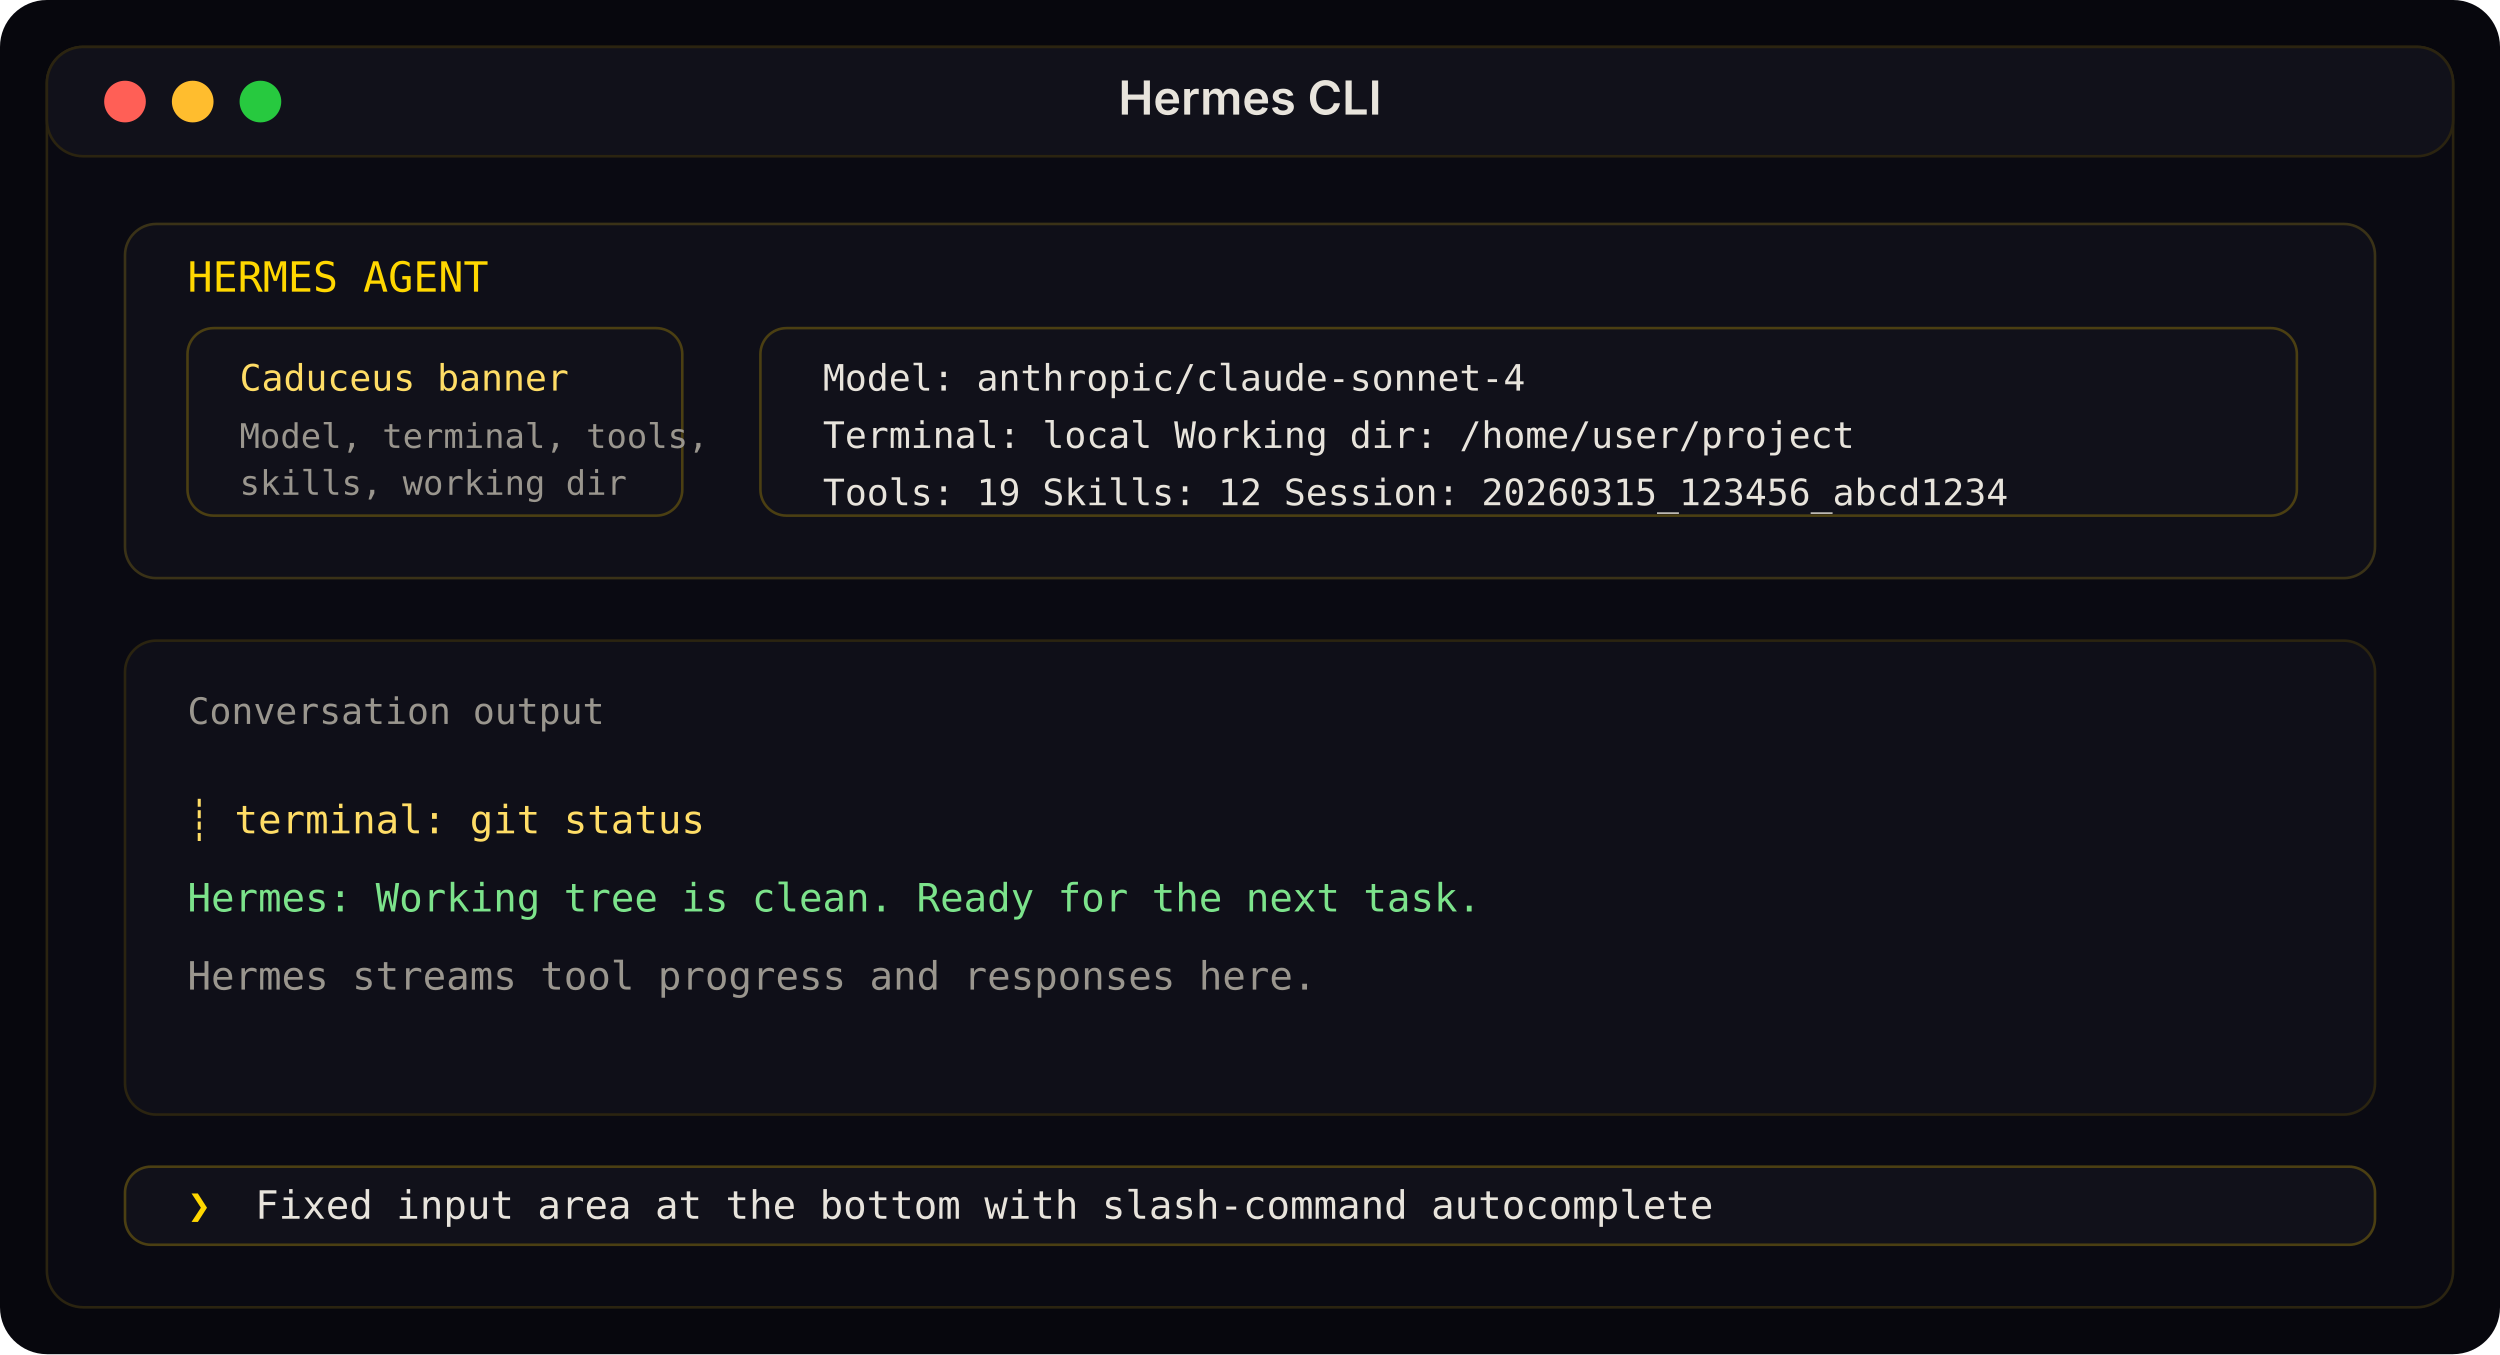
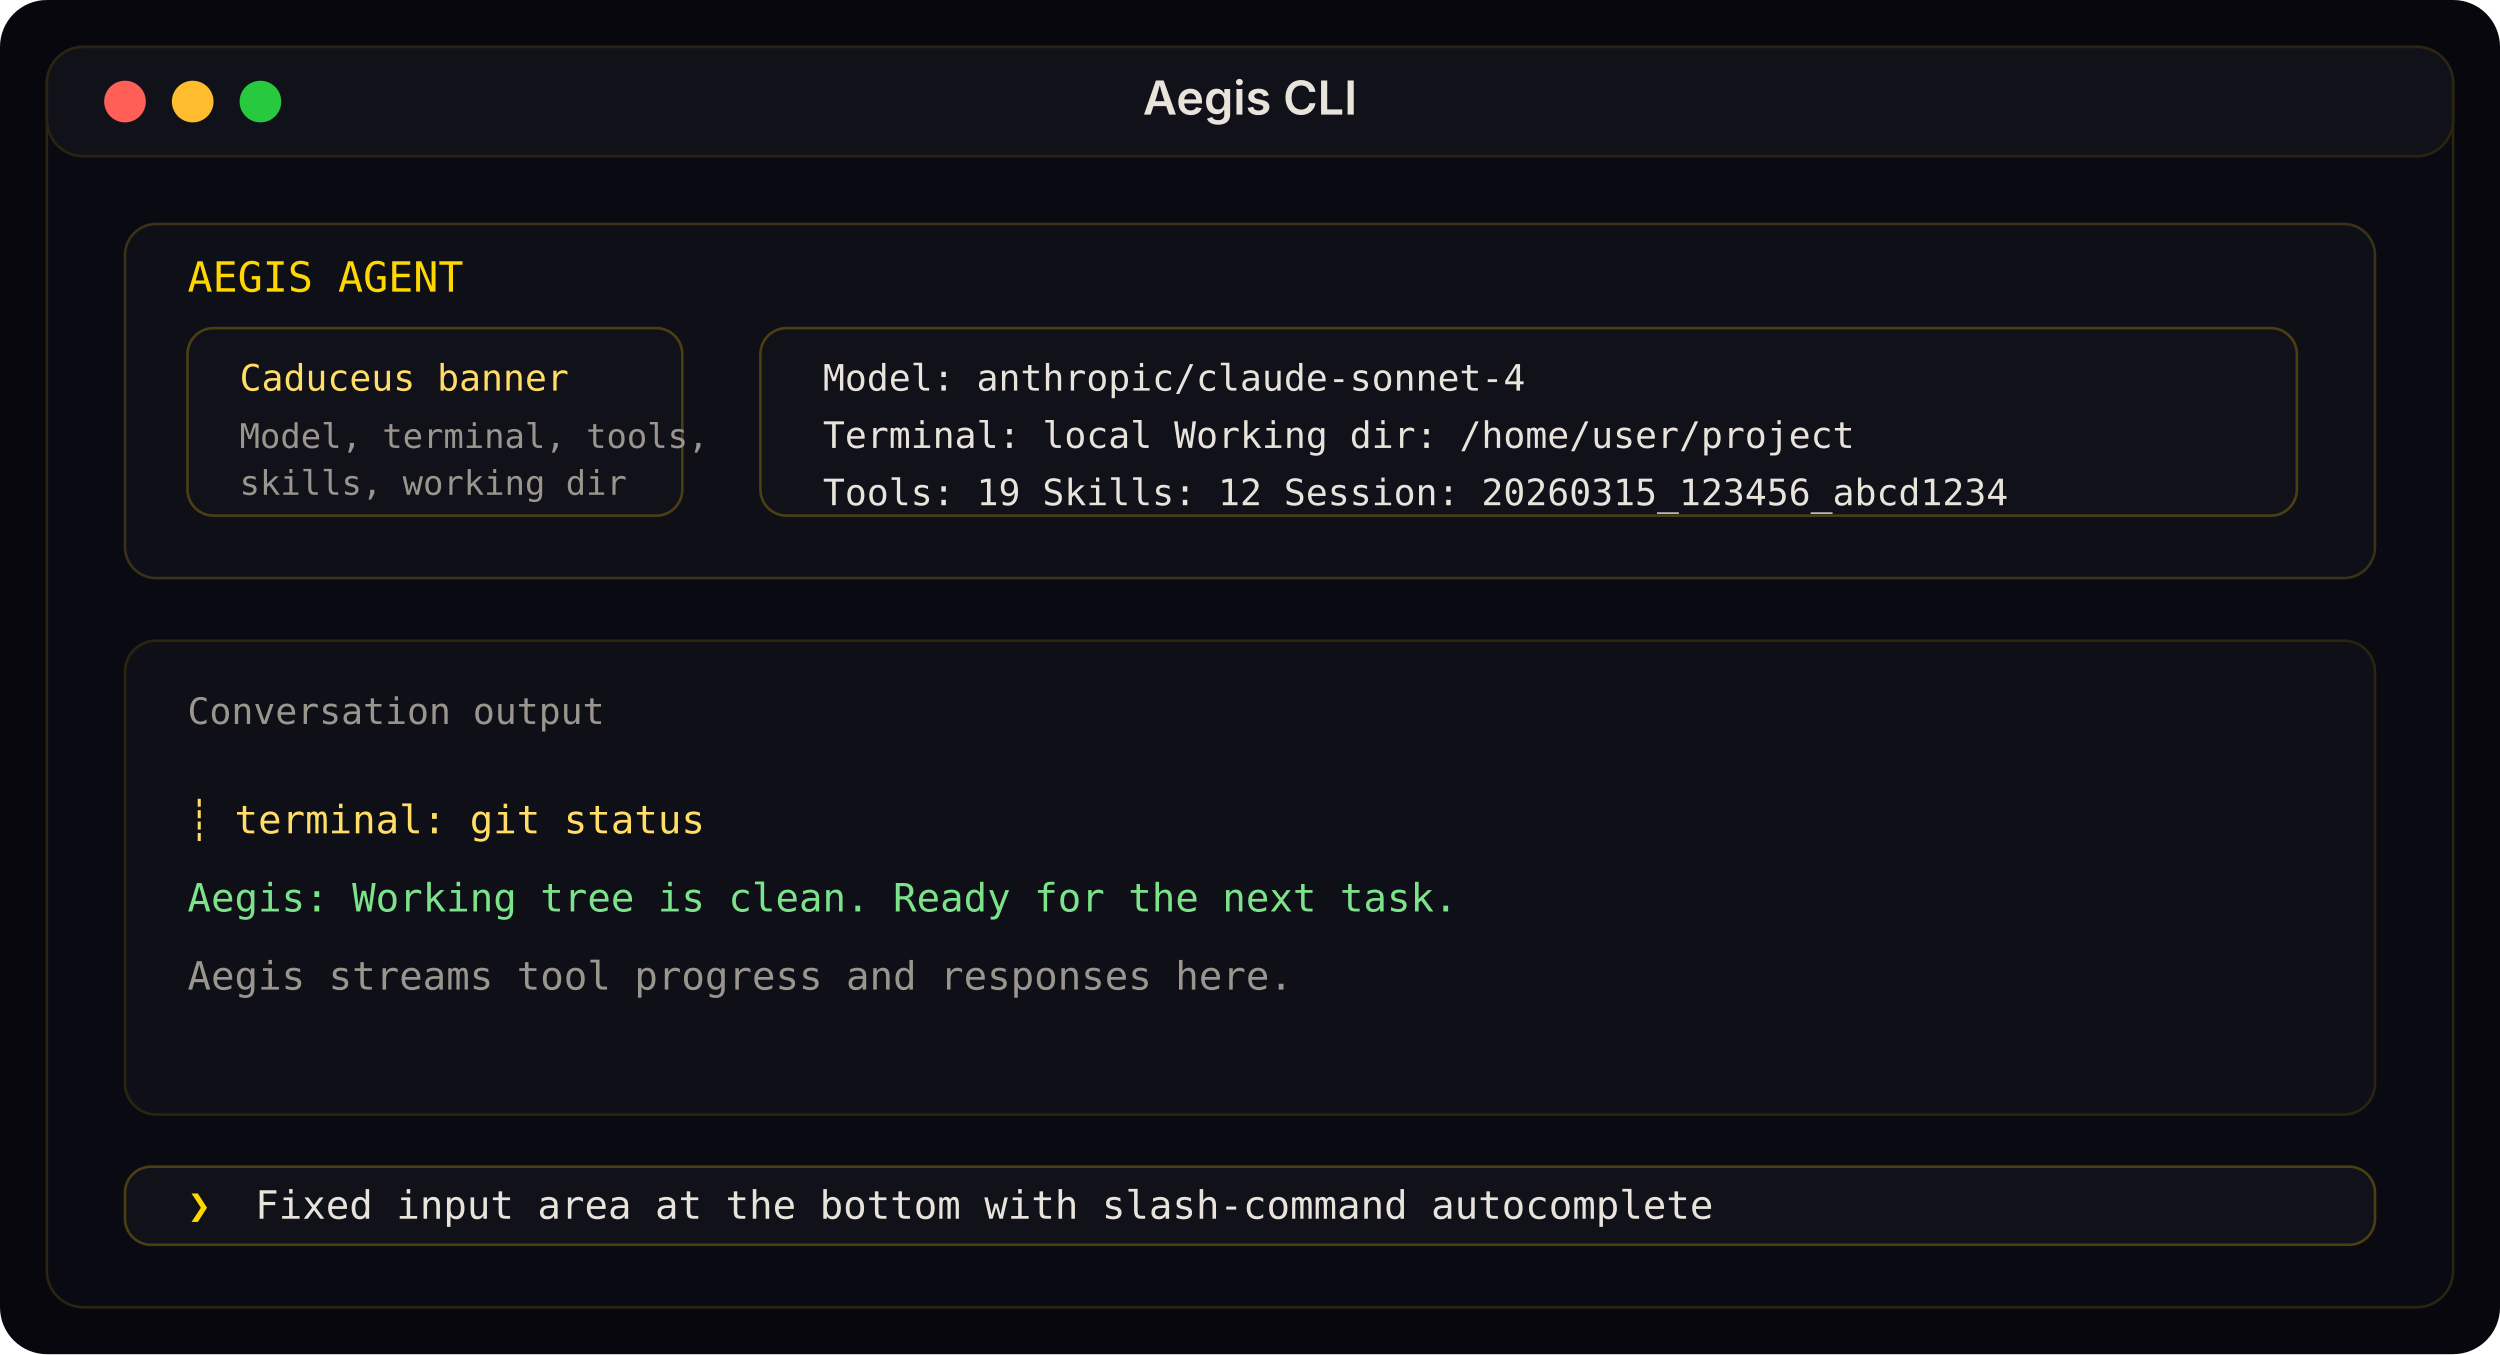
<svg xmlns="http://www.w3.org/2000/svg" width="960" height="520" viewBox="0 0 960 520" role="img" aria-labelledby="title desc">
  <rect width="960" height="520" rx="18" fill="#07070d" />
  <rect x="18" y="18" width="924" height="484" rx="14" fill="#0a0a12" stroke="#2b2410" />
  <rect x="18" y="18" width="924" height="42" rx="14" fill="#11111a" stroke="#2b2410" />
  <circle cx="48" cy="39" r="8" fill="#ff5f56" />
  <circle cx="74" cy="39" r="8" fill="#ffbd2e" />
  <circle cx="100" cy="39" r="8" fill="#27c93f" />
-   <text x="480" y="44" text-anchor="middle" fill="#e8e4dc" font-family="Inter, sans-serif" font-size="18" font-weight="600">Hermes CLI</text>
+   <text x="480" y="44" text-anchor="middle" fill="#e8e4dc" font-family="Inter, sans-serif" font-size="18" font-weight="600">Aegis CLI</text>
  <rect x="48" y="86" width="864" height="136" rx="12" fill="#0f0f18" stroke="#3a3217" />
-   <text x="72" y="112" fill="#ffd700" font-family="JetBrains Mono, monospace" font-size="16">HERMES AGENT</text>
+   <text x="72" y="112" fill="#ffd700" font-family="JetBrains Mono, monospace" font-size="16">AEGIS AGENT</text>
  <rect x="72" y="126" width="190" height="72" rx="10" fill="#11111a" stroke="#4b3f12" />
  <text x="92" y="150" fill="#ffdd66" font-family="JetBrains Mono, monospace" font-size="14">Caduceus banner</text>
  <text x="92" y="172" fill="#9a968e" font-family="JetBrains Mono, monospace" font-size="13">Model, terminal, tools,</text>
  <text x="92" y="190" fill="#9a968e" font-family="JetBrains Mono, monospace" font-size="13">skills, working dir</text>
  <rect x="292" y="126" width="590" height="72" rx="10" fill="#11111a" stroke="#4b3f12" />
  <text x="316" y="150" fill="#e8e4dc" font-family="JetBrains Mono, monospace" font-size="14">Model: anthropic/claude-sonnet-4</text>
  <text x="316" y="172" fill="#e8e4dc" font-family="JetBrains Mono, monospace" font-size="14">Terminal: local   Working dir: /home/user/project</text>
  <text x="316" y="194" fill="#e8e4dc" font-family="JetBrains Mono, monospace" font-size="14">Tools: 19   Skills: 12   Session: 20260315_123456_abcd1234</text>
  <rect x="48" y="246" width="864" height="182" rx="12" fill="#0f0f18" stroke="#2b2410" />
  <text x="72" y="278" fill="#9a968e" font-family="JetBrains Mono, monospace" font-size="14">Conversation output</text>
  <text x="72" y="320" fill="#ffdd66" font-family="JetBrains Mono, monospace" font-size="15">┊ terminal: git status</text>
-   <text x="72" y="350" fill="#7ce38b" font-family="JetBrains Mono, monospace" font-size="15">Hermes: Working tree is clean. Ready for the next task.</text>
-   <text x="72" y="380" fill="#9a968e" font-family="JetBrains Mono, monospace" font-size="15">Hermes streams tool progress and responses here.</text>
+   <text x="72" y="350" fill="#7ce38b" font-family="JetBrains Mono, monospace" font-size="15">Aegis: Working tree is clean. Ready for the next task.</text>
+   <text x="72" y="380" fill="#9a968e" font-family="JetBrains Mono, monospace" font-size="15">Aegis streams tool progress and responses here.</text>
  <rect x="48" y="448" width="864" height="30" rx="10" fill="#11111a" stroke="#4b3f12" />
  <text x="72" y="468" fill="#ffd700" font-family="JetBrains Mono, monospace" font-size="15">❯</text>
  <text x="98" y="468" fill="#e8e4dc" font-family="JetBrains Mono, monospace" font-size="15">Fixed input area at the bottom with slash-command autocomplete</text>
</svg>
